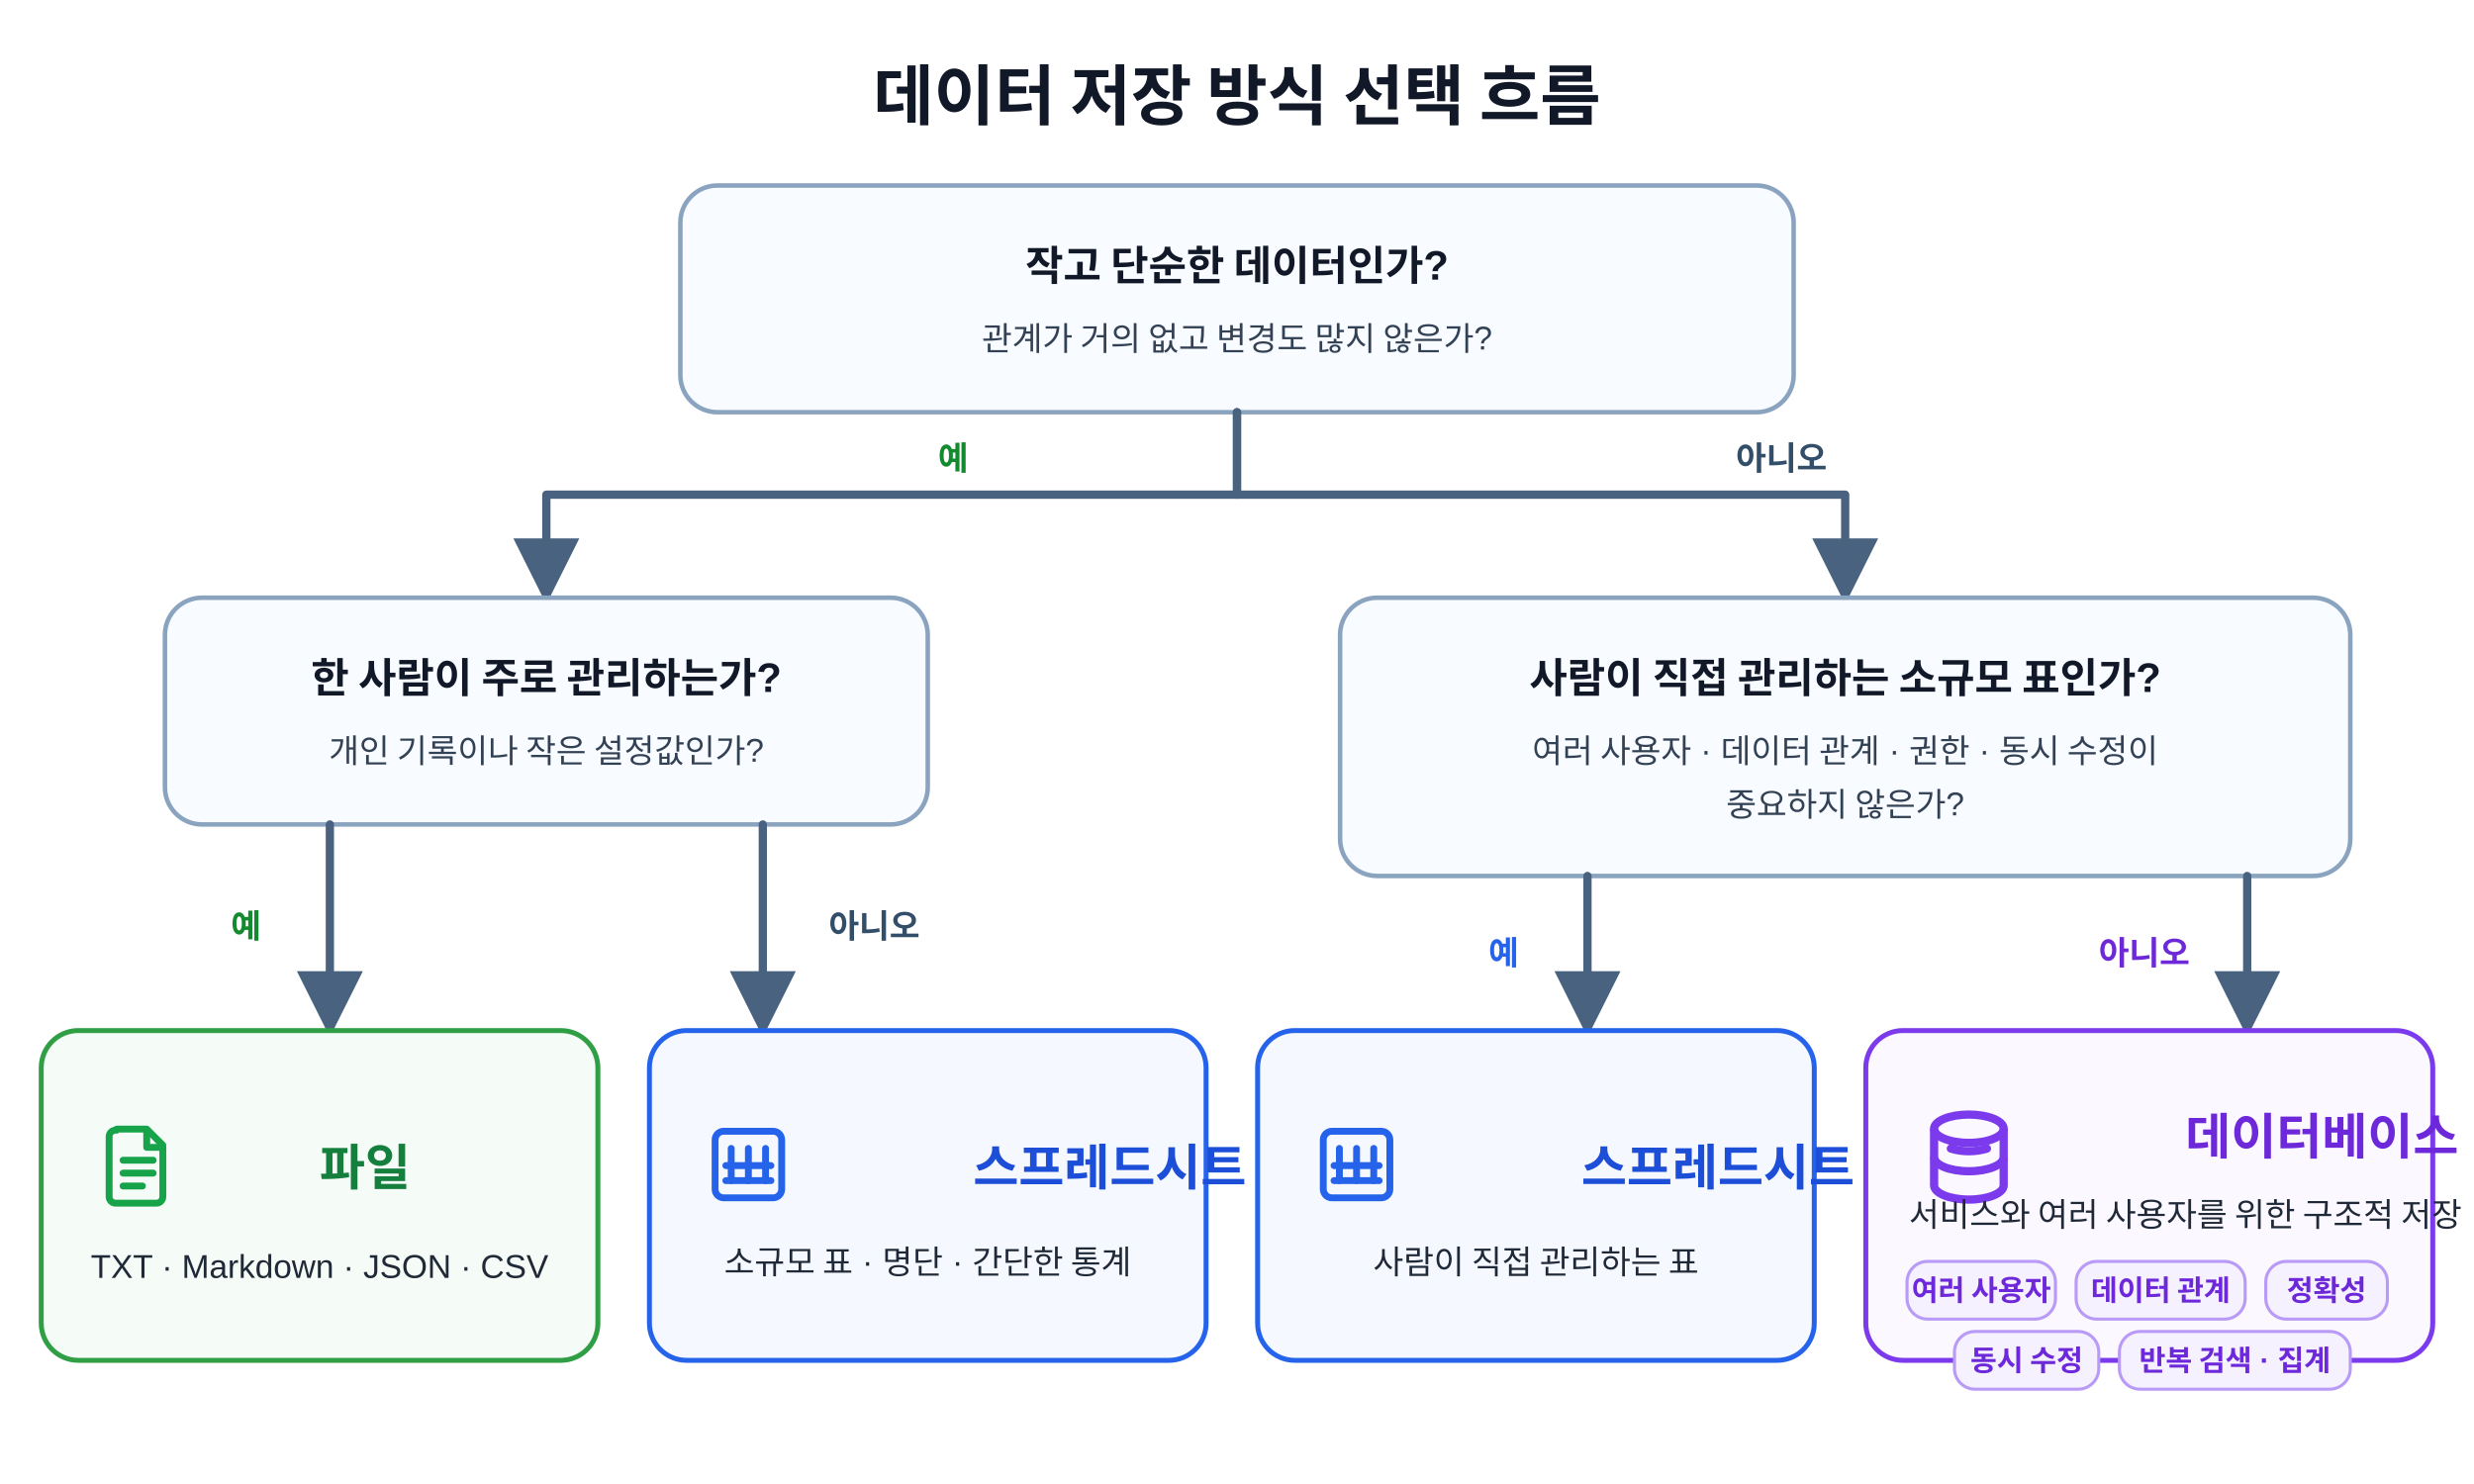
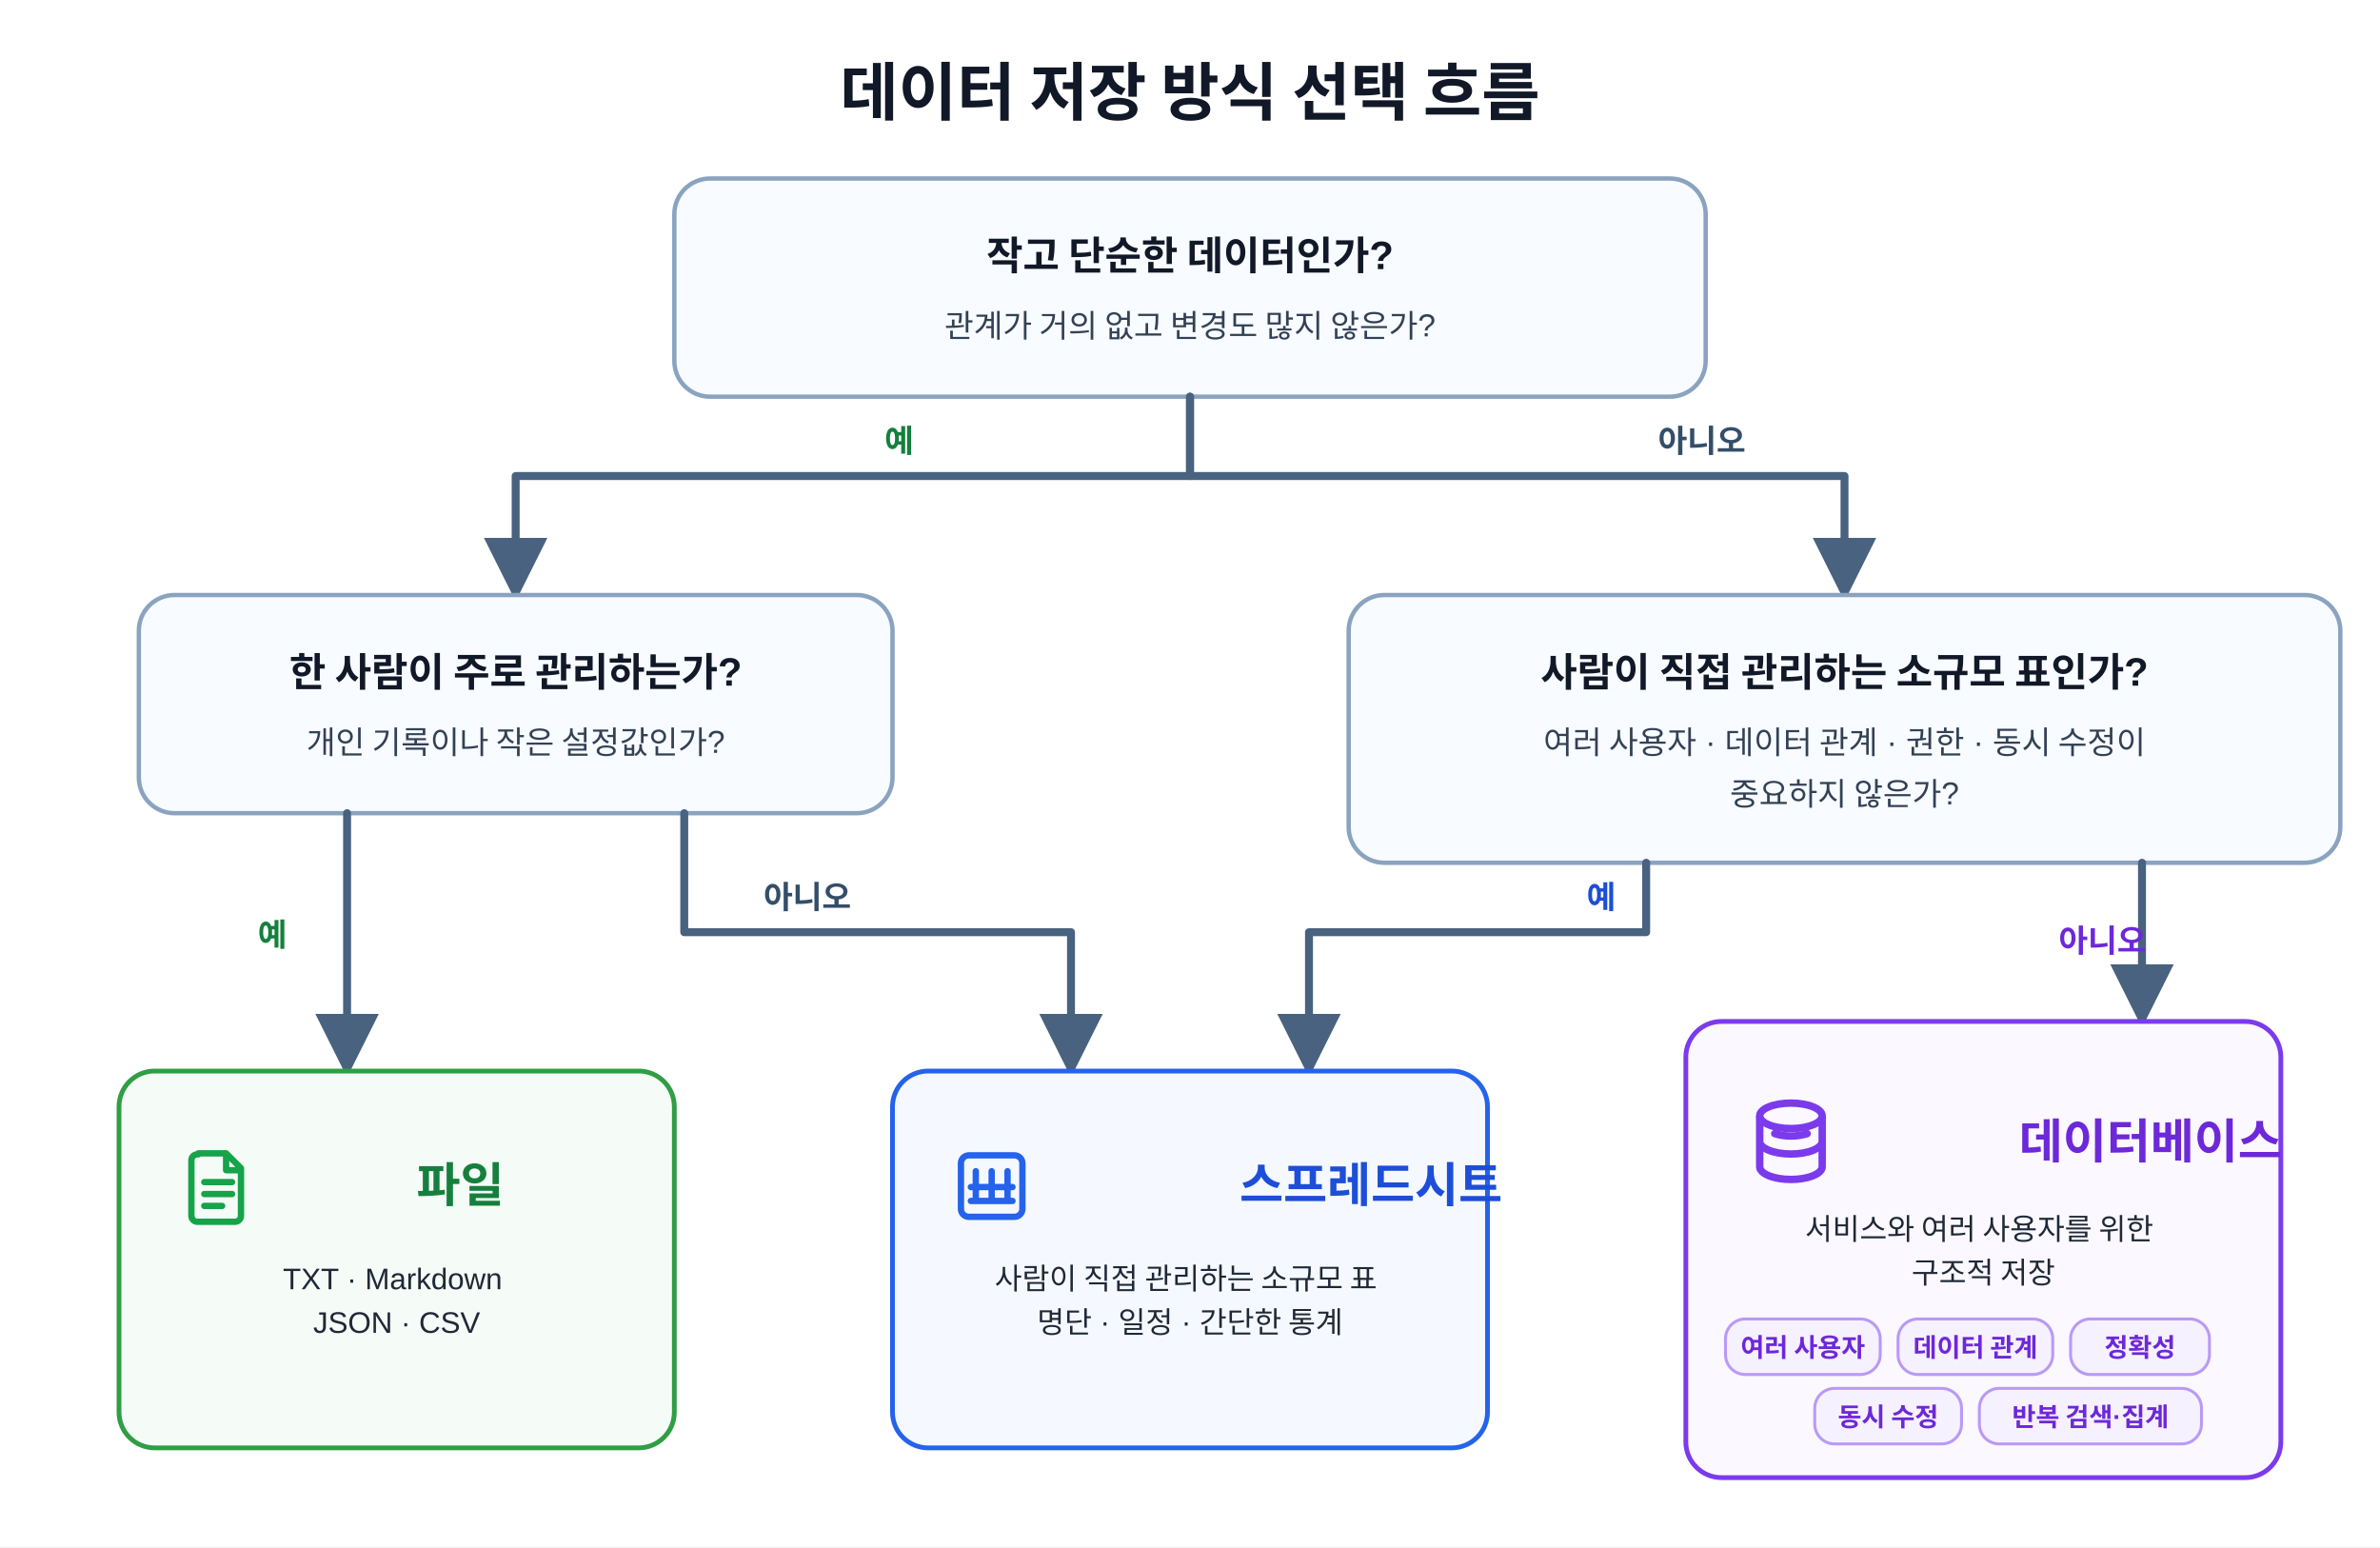
- <svg xmlns="http://www.w3.org/2000/svg" width="100%" viewBox="0 0 1200 720" role="img" aria-labelledby="title desc">
+ <svg xmlns="http://www.w3.org/2000/svg" width="100%" viewBox="0 0 1200 780" role="img" aria-labelledby="title desc">
  <defs>
    <marker id="arrow" viewBox="0 0 10 10" refX="9" refY="5" markerWidth="8" markerHeight="8" orient="auto">
      <path d="M0 0 L10 5 L0 10z" fill="#48627f" />
    </marker>
    <style>
      text{font-family:"Malgun Gothic","Apple SD Gothic Neo","Noto Sans KR",Arial,sans-serif;fill:#18212f}
      .title{font-size:32px;font-weight:800;text-anchor:middle;fill:#111827}
      .question{fill:#f8fbff;stroke:#8aa3bf;stroke-width:2.2}
      .file-card{fill:#f5fbf6;stroke:#2f9e44;stroke-width:2.4}
      .sheet-card{fill:#f5f9ff;stroke:#2563eb;stroke-width:2.4}
      .db-card{fill:#fbf8ff;stroke:#7c3aed;stroke-width:2.4}
      .branch{stroke:#48627f;stroke-width:4;fill:none;stroke-linecap:round;stroke-linejoin:round;marker-end:url(#arrow)}
      .q-head{font-size:20px;font-weight:800;text-anchor:middle;fill:#111827}
      .q-body{font-size:16px;text-anchor:middle;fill:#334155}
-       .yes-green{font-size:16px;font-weight:800;fill:#138a2e}
-       .yes-blue{font-size:16px;font-weight:800;fill:#2563eb}
+       .yes-green{font-size:16px;font-weight:800;fill:#15803d}
+       .yes-blue{font-size:16px;font-weight:800;fill:#1d4ed8}
      .no-text{font-size:16px;font-weight:800;fill:#334e68}
      .no-purple{font-size:16px;font-weight:800;fill:#6d28d9}
      .card-title{font-size:24px;font-weight:800}
      .file-title{fill:#15803d}
      .sheet-title{fill:#1d4ed8}
      .db-title{fill:#6d28d9}
-       .card-body{font-size:16px;fill:#1f2937}
+       .card-body{font-size:15px;fill:#1f2937;text-anchor:middle}
      .chip{fill:#f6f1ff;stroke:#b99af7;stroke-width:1.5}
-       .chip-text{font-size:14px;font-weight:700;fill:#6d28d9;text-anchor:middle}
+       .chip-text{font-size:13px;font-weight:700;fill:#6d28d9;text-anchor:middle}
    </style>
    <symbol id="icon-file" viewBox="0 0 24 24">
      <path d="M7 3.75h7l3.75 3.75V19.5A1.5 1.5 0 0 1 16.25 21h-9.5a1.5 1.5 0 0 1-1.5-1.5v-14A1.5 1.5 0 0 1 6.75 4h.25Z" stroke="currentColor" stroke-width="1.6" stroke-linejoin="round" fill="none" />
      <path d="M14 3.75V8h4.25" stroke="currentColor" stroke-width="1.6" stroke-linejoin="round" fill="none" />
-       <path d="M8.5 11h7" stroke="currentColor" stroke-width="1.6" stroke-linecap="round" fill="none" />
-       <path d="M8.5 14h7" stroke="currentColor" stroke-width="1.6" stroke-linecap="round" fill="none" />
-       <path d="M8.5 17h4.5" stroke="currentColor" stroke-width="1.6" stroke-linecap="round" fill="none" />
+       <path d="M8.5 11h7M8.5 14h7M8.5 17h4.5" stroke="currentColor" stroke-width="1.6" stroke-linecap="round" fill="none" />
    </symbol>
    <symbol id="icon-sheet" viewBox="0 0 24 24">
      <rect x="4.25" y="4.25" width="15.5" height="15.5" rx="2" stroke="currentColor" stroke-width="1.6" fill="none" />
-       <path d="M8 8.25v7.5" stroke="currentColor" stroke-width="1.6" stroke-linecap="round" fill="none" />
-       <path d="M12 8.25v7.5" stroke="currentColor" stroke-width="1.6" stroke-linecap="round" fill="none" />
-       <path d="M16 8.25v7.5" stroke="currentColor" stroke-width="1.6" stroke-linecap="round" fill="none" />
-       <path d="M6.75 15.75h10.5" stroke="currentColor" stroke-width="1.6" stroke-linecap="round" fill="none" />
-       <path d="M6.75 12.25h10.5" stroke="currentColor" stroke-width="1.6" stroke-linecap="round" fill="none" />
+       <path d="M8 8.25v7.5M12 8.25v7.5M16 8.25v7.5M6.75 12.25h10.5M6.75 15.75h10.5" stroke="currentColor" stroke-width="1.6" stroke-linecap="round" fill="none" />
    </symbol>
    <symbol id="icon-db" viewBox="0 0 24 24">
      <ellipse cx="12" cy="6.25" rx="6.75" ry="2.75" stroke="currentColor" stroke-width="1.6" fill="none" />
-       <path d="M5.25 6.25v5.5c0 1.52 3.02 2.75 6.75 2.75s6.75-1.23 6.75-2.75v-5.5" stroke="currentColor" stroke-width="1.6" fill="none" />
-       <path d="M5.25 11.75v5.5c0 1.52 3.02 2.75 6.75 2.75s6.75-1.23 6.75-2.75v-5.5" stroke="currentColor" stroke-width="1.6" fill="none" />
+       <path d="M5.25 6.25v5.5c0 1.52 3.02 2.75 6.75 2.75s6.75-1.23 6.75-2.75v-5.5M5.25 11.75v5.5c0 1.52 3.02 2.75 6.75 2.75s6.75-1.23 6.75-2.75v-5.5" stroke="currentColor" stroke-width="1.6" fill="none" />
      <path d="M8.5 10.1c1.05.33 2.24.52 3.5.52 1.26 0 2.45-.19 3.5-.52" stroke="currentColor" stroke-width="1.6" stroke-linecap="round" fill="none" />
    </symbol>
  </defs>
-   <rect width="1200" height="720" fill="#ffffff" />
+   <rect width="1200" height="780" fill="#ffffff" />
  <text x="600" y="58" class="title">데이터 저장 방식 선택 흐름</text>
-   <rect x="330" y="90" width="540" height="110" rx="18" class="question" />
+   <rect x="340" y="90" width="520" height="110" rx="18" class="question" />
  <text x="600" y="136" class="q-head">작고 단순한 데이터인가?</text>
  <text x="600" y="170" class="q-body">관계가 거의 없고 변경도 많지 않은가?</text>
-   <path d="M600 200 V240 H265 V290" class="branch" />
-   <path d="M600 200 V240 H895 V290" class="branch" />
-   <text x="455" y="228" class="yes-green">예</text>
-   <text x="842" y="228" class="no-text">아니오</text>
-   <rect x="80" y="290" width="370" height="110" rx="18" class="question" />
-   <text x="265" y="336" class="q-head">한 사람이 주로 관리하는가?</text>
-   <text x="265" y="370" class="q-body">개인 기록이나 작은 설정값인가?</text>
-   <rect x="650" y="290" width="490" height="135" rx="18" class="question" />
-   <text x="895" y="336" class="q-head">사람이 직접 관리하는 소규모 표인가?</text>
-   <text x="895" y="370" class="q-body">여러 사용자 · 데이터 관계 · 권한 · 동시 수정이</text>
-   <text x="895" y="396" class="q-body">중요하지 않은가?</text>
-   <path d="M160 400 V500" class="branch" />
-   <path d="M370 400 V500" class="branch" />
-   <text x="112" y="455" class="yes-green">예</text>
-   <text x="402" y="455" class="no-text">아니오</text>
-   <path d="M770 425 V500" class="branch" />
-   <path d="M1090 425 V500" class="branch" />
-   <text x="722" y="468" class="yes-blue">예</text>
-   <text x="1018" y="468" class="no-purple">아니오</text>
-   <rect x="20" y="500" width="270" height="160" rx="18" class="file-card" />
-   <use href="#icon-file" x="42" y="540" width="50" height="50" style="color:#16a34a" />
-   <text x="155" y="575" class="card-title file-title">파일</text>
-   <text x="155" y="620" class="card-body" text-anchor="middle">TXT · Markdown · JSON · CSV</text>
-   <rect x="315" y="500" width="270" height="160" rx="18" class="sheet-card" />
-   <use href="#icon-sheet" x="338" y="540" width="50" height="50" style="color:#2563eb" />
-   <text x="472" y="575" class="card-title sheet-title">스프레드시트</text>
-   <text x="450" y="618" class="card-body" text-anchor="middle">소규모 표 · 명단 · 간단한 통계</text>
-   <rect x="610" y="500" width="270" height="160" rx="18" class="sheet-card" />
-   <use href="#icon-sheet" x="633" y="540" width="50" height="50" style="color:#2563eb" />
-   <text x="767" y="575" class="card-title sheet-title">스프레드시트</text>
-   <text x="745" y="618" class="card-body" text-anchor="middle">사람이 직접 관리하는 표</text>
-   <rect x="905" y="500" width="275" height="160" rx="18" class="db-card" />
-   <use href="#icon-db" x="925" y="532" width="60" height="60" style="color:#7c3aed" />
-   <text x="1060" y="560" class="card-title db-title">데이터베이스</text>
-   <text x="1060" y="595" class="card-body" text-anchor="middle">서비스와 여러 사용자를 위한 구조적 저장</text>
-   <rect x="925" y="612" width="72" height="28" rx="10" class="chip" />
-   <text x="961" y="631" class="chip-text">여러 사용자</text>
-   <rect x="1007" y="612" width="82" height="28" rx="10" class="chip" />
-   <text x="1048" y="631" class="chip-text">데이터 관계</text>
-   <rect x="1099" y="612" width="59" height="28" rx="10" class="chip" />
-   <text x="1128.5" y="631" class="chip-text">정확성</text>
-   <rect x="948" y="646" width="70" height="28" rx="10" class="chip" />
-   <text x="983" y="665" class="chip-text">동시 수정</text>
-   <rect x="1028" y="646" width="112" height="28" rx="10" class="chip" />
-   <text x="1084" y="665" class="chip-text">반복 검색 · 집계</text>
+   <path d="M600 200 V240 H260 V300" class="branch" />
+   <path d="M600 200 V240 H930 V300" class="branch" />
+   <text x="446" y="228" class="yes-green">예</text>
+   <text x="836" y="228" class="no-text">아니오</text>
+   <rect x="70" y="300" width="380" height="110" rx="18" class="question" />
+   <text x="260" y="346" class="q-head">한 사람이 주로 관리하는가?</text>
+   <text x="260" y="380" class="q-body">개인 기록이나 작은 설정값인가?</text>
+   <rect x="680" y="300" width="500" height="135" rx="18" class="question" />
+   <text x="930" y="346" class="q-head">사람이 직접 관리하는 소규모 표인가?</text>
+   <text x="930" y="380" class="q-body">여러 사용자 · 데이터 관계 · 권한 · 동시 수정이</text>
+   <text x="930" y="406" class="q-body">중요하지 않은가?</text>
+   <path d="M175 410 V540" class="branch" />
+   <text x="130" y="477" class="yes-green">예</text>
+   <path d="M345 410 V470 H540 V540" class="branch" />
+   <text x="385" y="458" class="no-text">아니오</text>
+   <path d="M830 435 V470 H660 V540" class="branch" />
+   <text x="800" y="458" class="yes-blue">예</text>
+   <path d="M1080 435 V515" class="branch" />
+   <text x="1038" y="480" class="no-purple">아니오</text>
+   <rect x="60" y="540" width="280" height="190" rx="18" class="file-card" />
+   <use href="#icon-file" x="86" y="574" width="48" height="48" style="color:#16a34a" />
+   <text x="210" y="606" class="card-title file-title">파일</text>
+   <text x="200" y="650" class="card-body">
+     <tspan x="200" dy="0">TXT · Markdown</tspan>
+     <tspan x="200" dy="22">JSON · CSV</tspan>
+   </text>
+   <rect x="450" y="540" width="300" height="190" rx="18" class="sheet-card" />
+   <use href="#icon-sheet" x="476" y="574" width="48" height="48" style="color:#2563eb" />
+   <text x="625" y="606" class="card-title sheet-title">스프레드시트</text>
+   <text x="600" y="650" class="card-body">
+     <tspan x="600" dy="0">사람이 직접 관리하는 소규모 표</tspan>
+     <tspan x="600" dy="22">명단 · 일정 · 간단한 통계</tspan>
+   </text>
+   <rect x="850" y="515" width="300" height="230" rx="18" class="db-card" />
+   <use href="#icon-db" x="875" y="548" width="56" height="56" style="color:#7c3aed" />
+   <text x="1018" y="584" class="card-title db-title">데이터베이스</text>
+   <text x="1000" y="625" class="card-body">
+     <tspan x="1000" dy="0">서비스와 여러 사용자를 위한</tspan>
+     <tspan x="1000" dy="22">구조적 저장</tspan>
+   </text>
+   <rect x="870" y="665" width="78" height="28" rx="10" class="chip" />
+   <text x="909" y="684" class="chip-text">여러 사용자</text>
+   <rect x="957" y="665" width="78" height="28" rx="10" class="chip" />
+   <text x="996" y="684" class="chip-text">데이터 관계</text>
+   <rect x="1044" y="665" width="70" height="28" rx="10" class="chip" />
+   <text x="1079" y="684" class="chip-text">정확성</text>
+   <rect x="915" y="700" width="74" height="28" rx="10" class="chip" />
+   <text x="952" y="719" class="chip-text">동시 수정</text>
+   <rect x="998" y="700" width="112" height="28" rx="10" class="chip" />
+   <text x="1054" y="719" class="chip-text">반복 검색·집계</text>
</svg>
